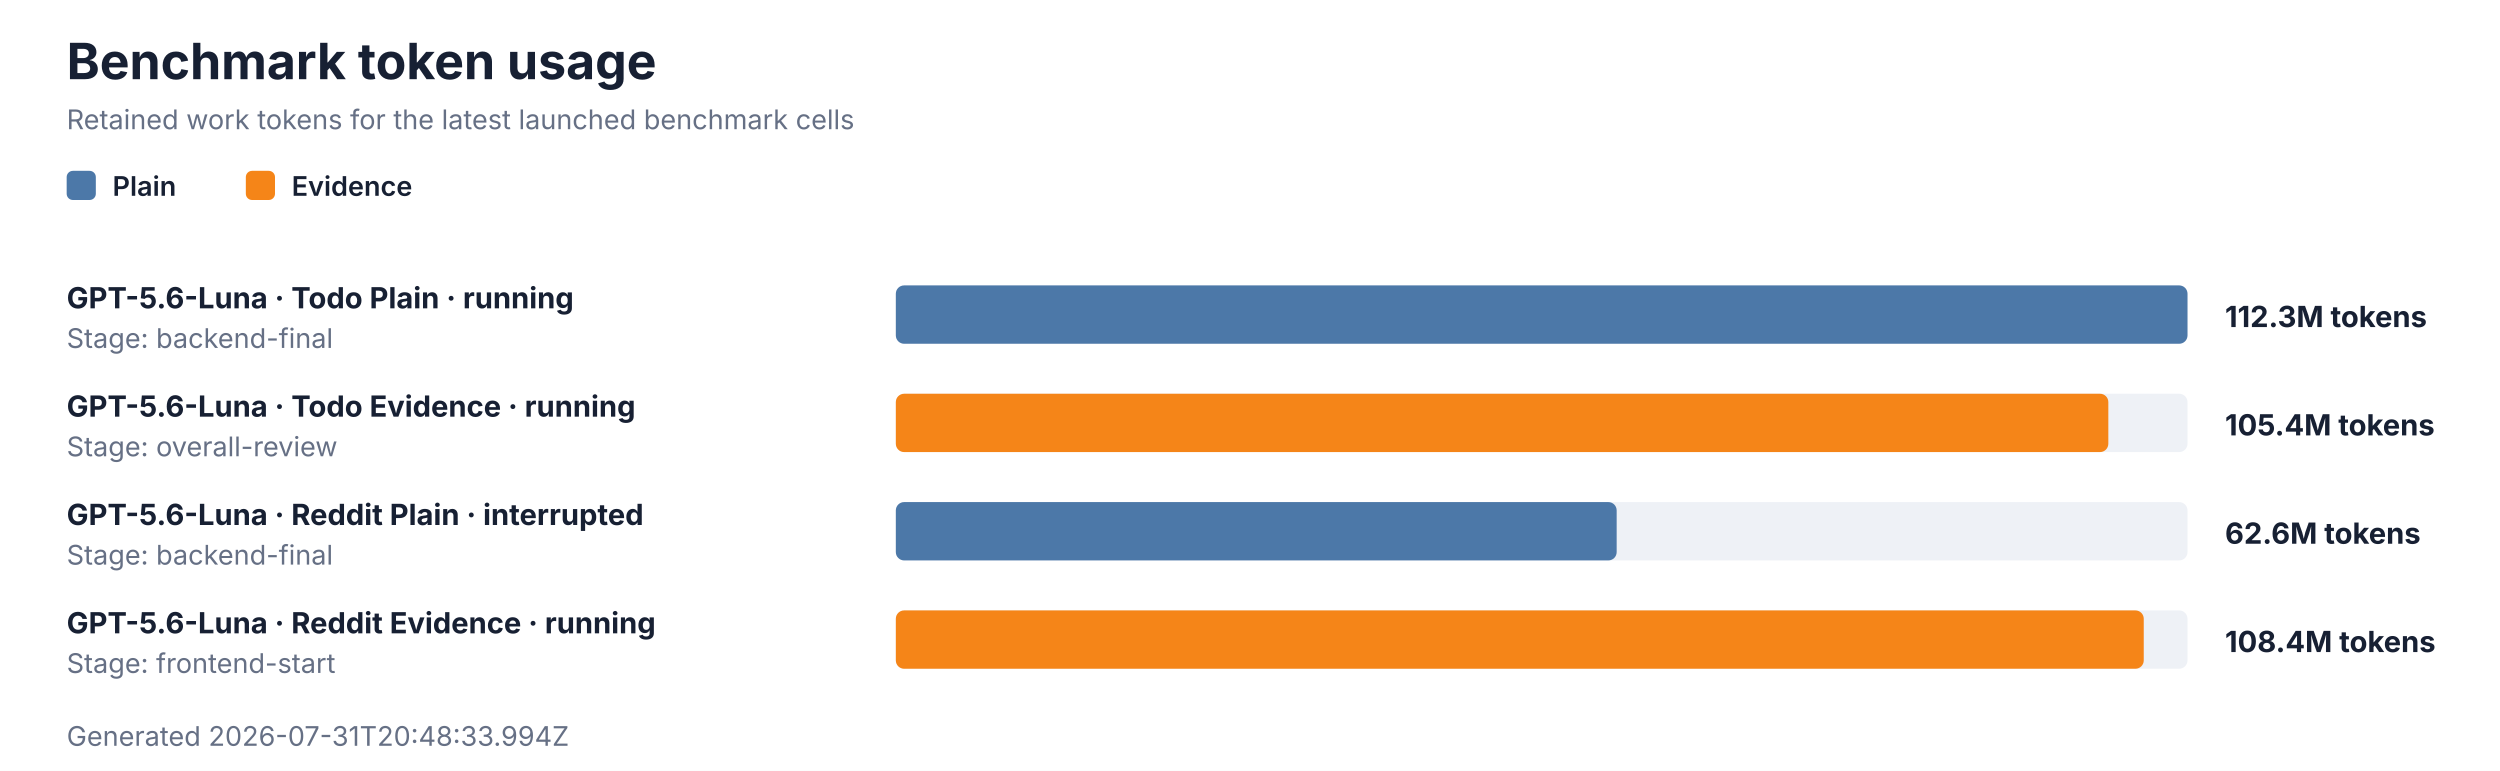
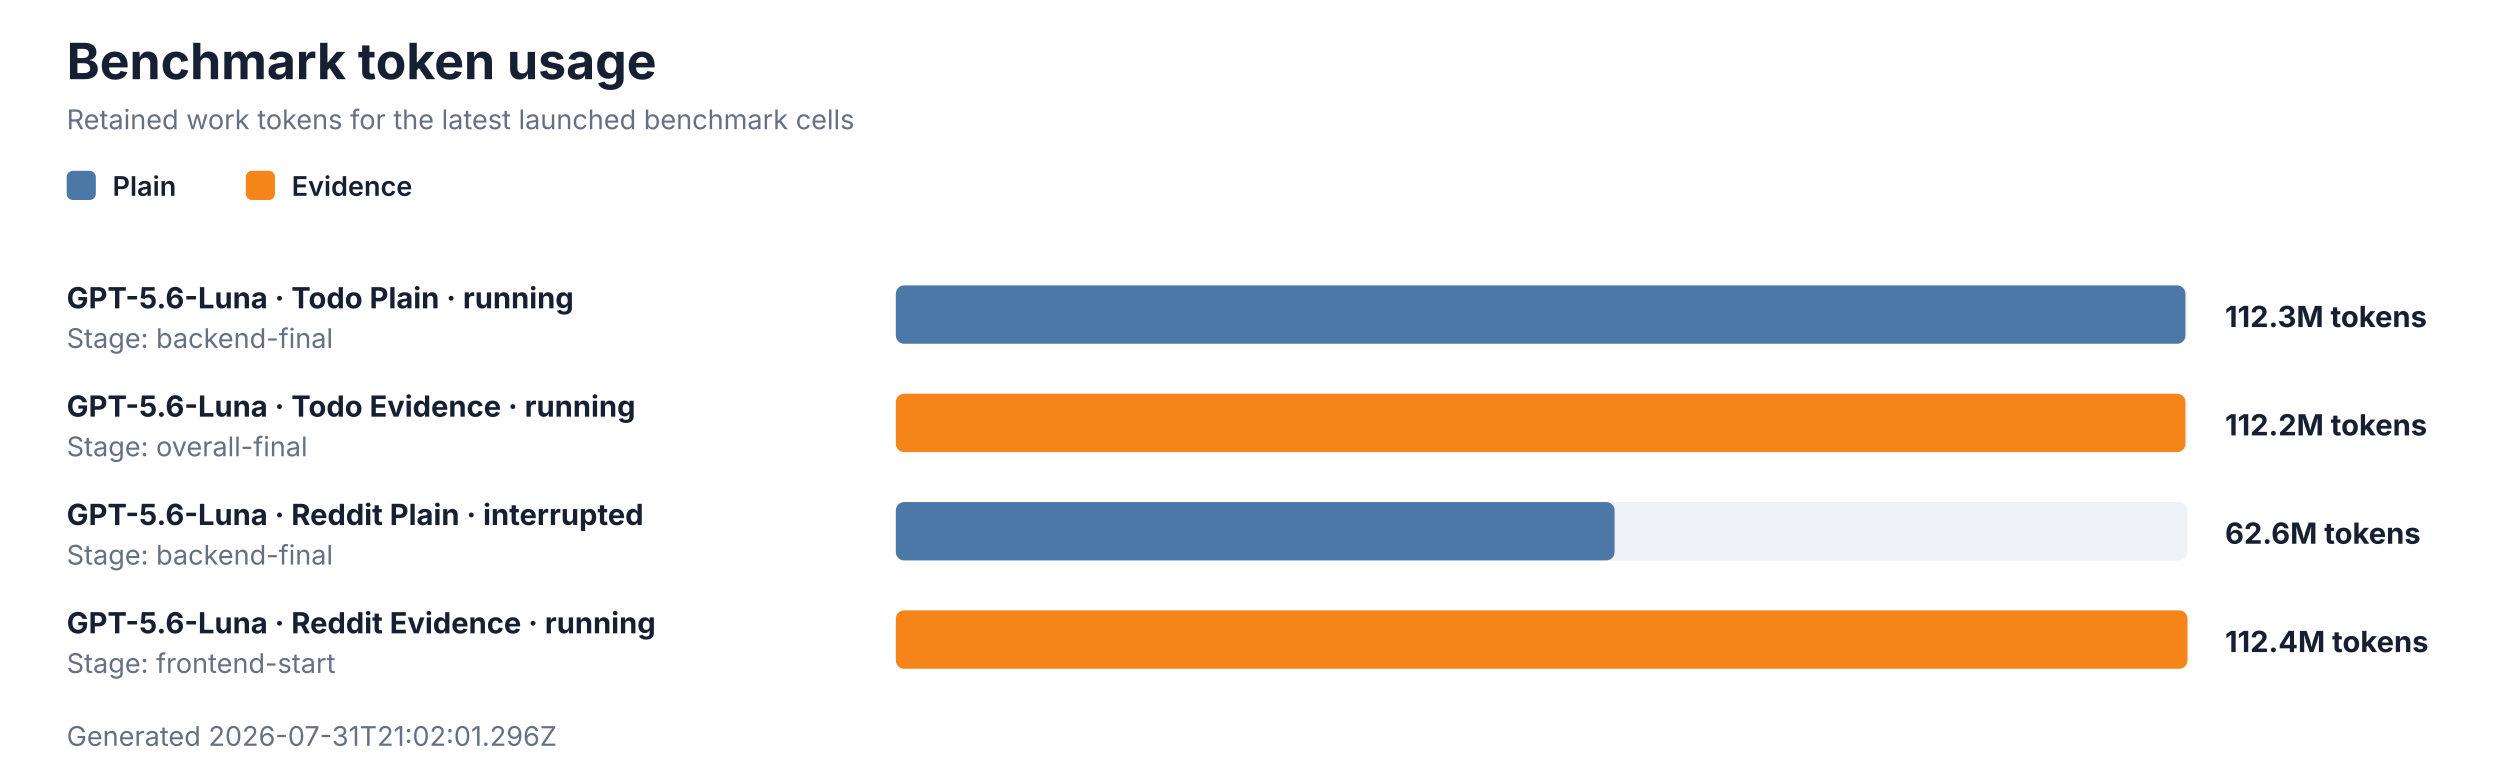
<svg xmlns="http://www.w3.org/2000/svg" role="img" aria-labelledby="title description" viewBox="0 0 1200 370" width="1200" height="370">
  <style>
  text { font-family: Inter, ui-sans-serif, system-ui, -apple-system, BlinkMacSystemFont, 'Segoe UI', sans-serif; fill: #172033; }
  .title { font-size: 24px; font-weight: 700; }
  .subtitle, .stage, .generated { font-size: 13px; fill: #667085; }
  .label { font-size: 14px; font-weight: 650; }
  .value { font-size: 14px; font-weight: 700; }
  .legend { font-size: 13px; font-weight: 600; }
  .empty { font-size: 15px; fill: #667085; }
  .track { fill: #eef1f6; }
</style>
  <rect width="1200" height="370" fill="#ffffff" />
  <text x="32" y="38" class="title">Benchmark token usage</text>
  <text x="32" y="62" class="subtitle">Retained work tokens for the latest launched benchmark cells</text>
  <rect x="32" y="82" width="14" height="14" rx="3" fill="#4c78a8" />
  <text x="54" y="94" class="legend">Plain</text>
  <rect x="118" y="82" width="14" height="14" rx="3" fill="#f58518" />
  <text x="140" y="94" class="legend">Evidence</text>
  <text x="32" y="148" class="label">GPT-5.6-Luna · Todo Plain · running</text>
  <text x="32" y="167" class="stage">Stage: backend-final</text>
  <rect x="430" y="137" width="620" height="28" rx="4" class="track" />
-   <rect x="430" y="137" width="620" height="28" rx="4" fill="#4c78a8" />
+   <rect x="430" y="137" width="619" height="28" rx="4" fill="#4c78a8" />
  <text x="1068" y="157" class="value">112.3M tokens</text>
  <text x="32" y="200" class="label">GPT-5.6-Luna · Todo Evidence · running</text>
-   <text x="32" y="219" class="stage">Stage: overall-review</text>
+   <text x="32" y="219" class="stage">Stage: overall-final</text>
  <rect x="430" y="189" width="620" height="28" rx="4" class="track" />
-   <rect x="430" y="189" width="582" height="28" rx="4" fill="#f58518" />
-   <text x="1068" y="209" class="value">105.4M tokens</text>
+   <rect x="430" y="189" width="619" height="28" rx="4" fill="#f58518" />
+   <text x="1068" y="209" class="value">112.2M tokens</text>
  <text x="32" y="252" class="label">GPT-5.6-Luna · Reddit Plain · interrupted</text>
  <text x="32" y="271" class="stage">Stage: backend-final</text>
  <rect x="430" y="241" width="620" height="28" rx="4" class="track" />
-   <rect x="430" y="241" width="346" height="28" rx="4" fill="#4c78a8" />
+   <rect x="430" y="241" width="345" height="28" rx="4" fill="#4c78a8" />
  <text x="1068" y="261" class="value">62.6M tokens</text>
  <text x="32" y="304" class="label">GPT-5.6-Luna · Reddit Evidence · running</text>
  <text x="32" y="323" class="stage">Stage: frontend-start</text>
  <rect x="430" y="293" width="620" height="28" rx="4" class="track" />
-   <rect x="430" y="293" width="599" height="28" rx="4" fill="#f58518" />
-   <text x="1068" y="313" class="value">108.4M tokens</text>
-   <text x="32" y="358" class="generated">Generated 2026-07-31T20:48:33.994Z</text>
+   <rect x="430" y="293" width="620" height="28" rx="4" fill="#f58518" />
+   <text x="1068" y="313" class="value">112.4M tokens</text>
+   <text x="32" y="358" class="generated">Generated 2026-07-31T21:02:01.296Z</text>
</svg>
